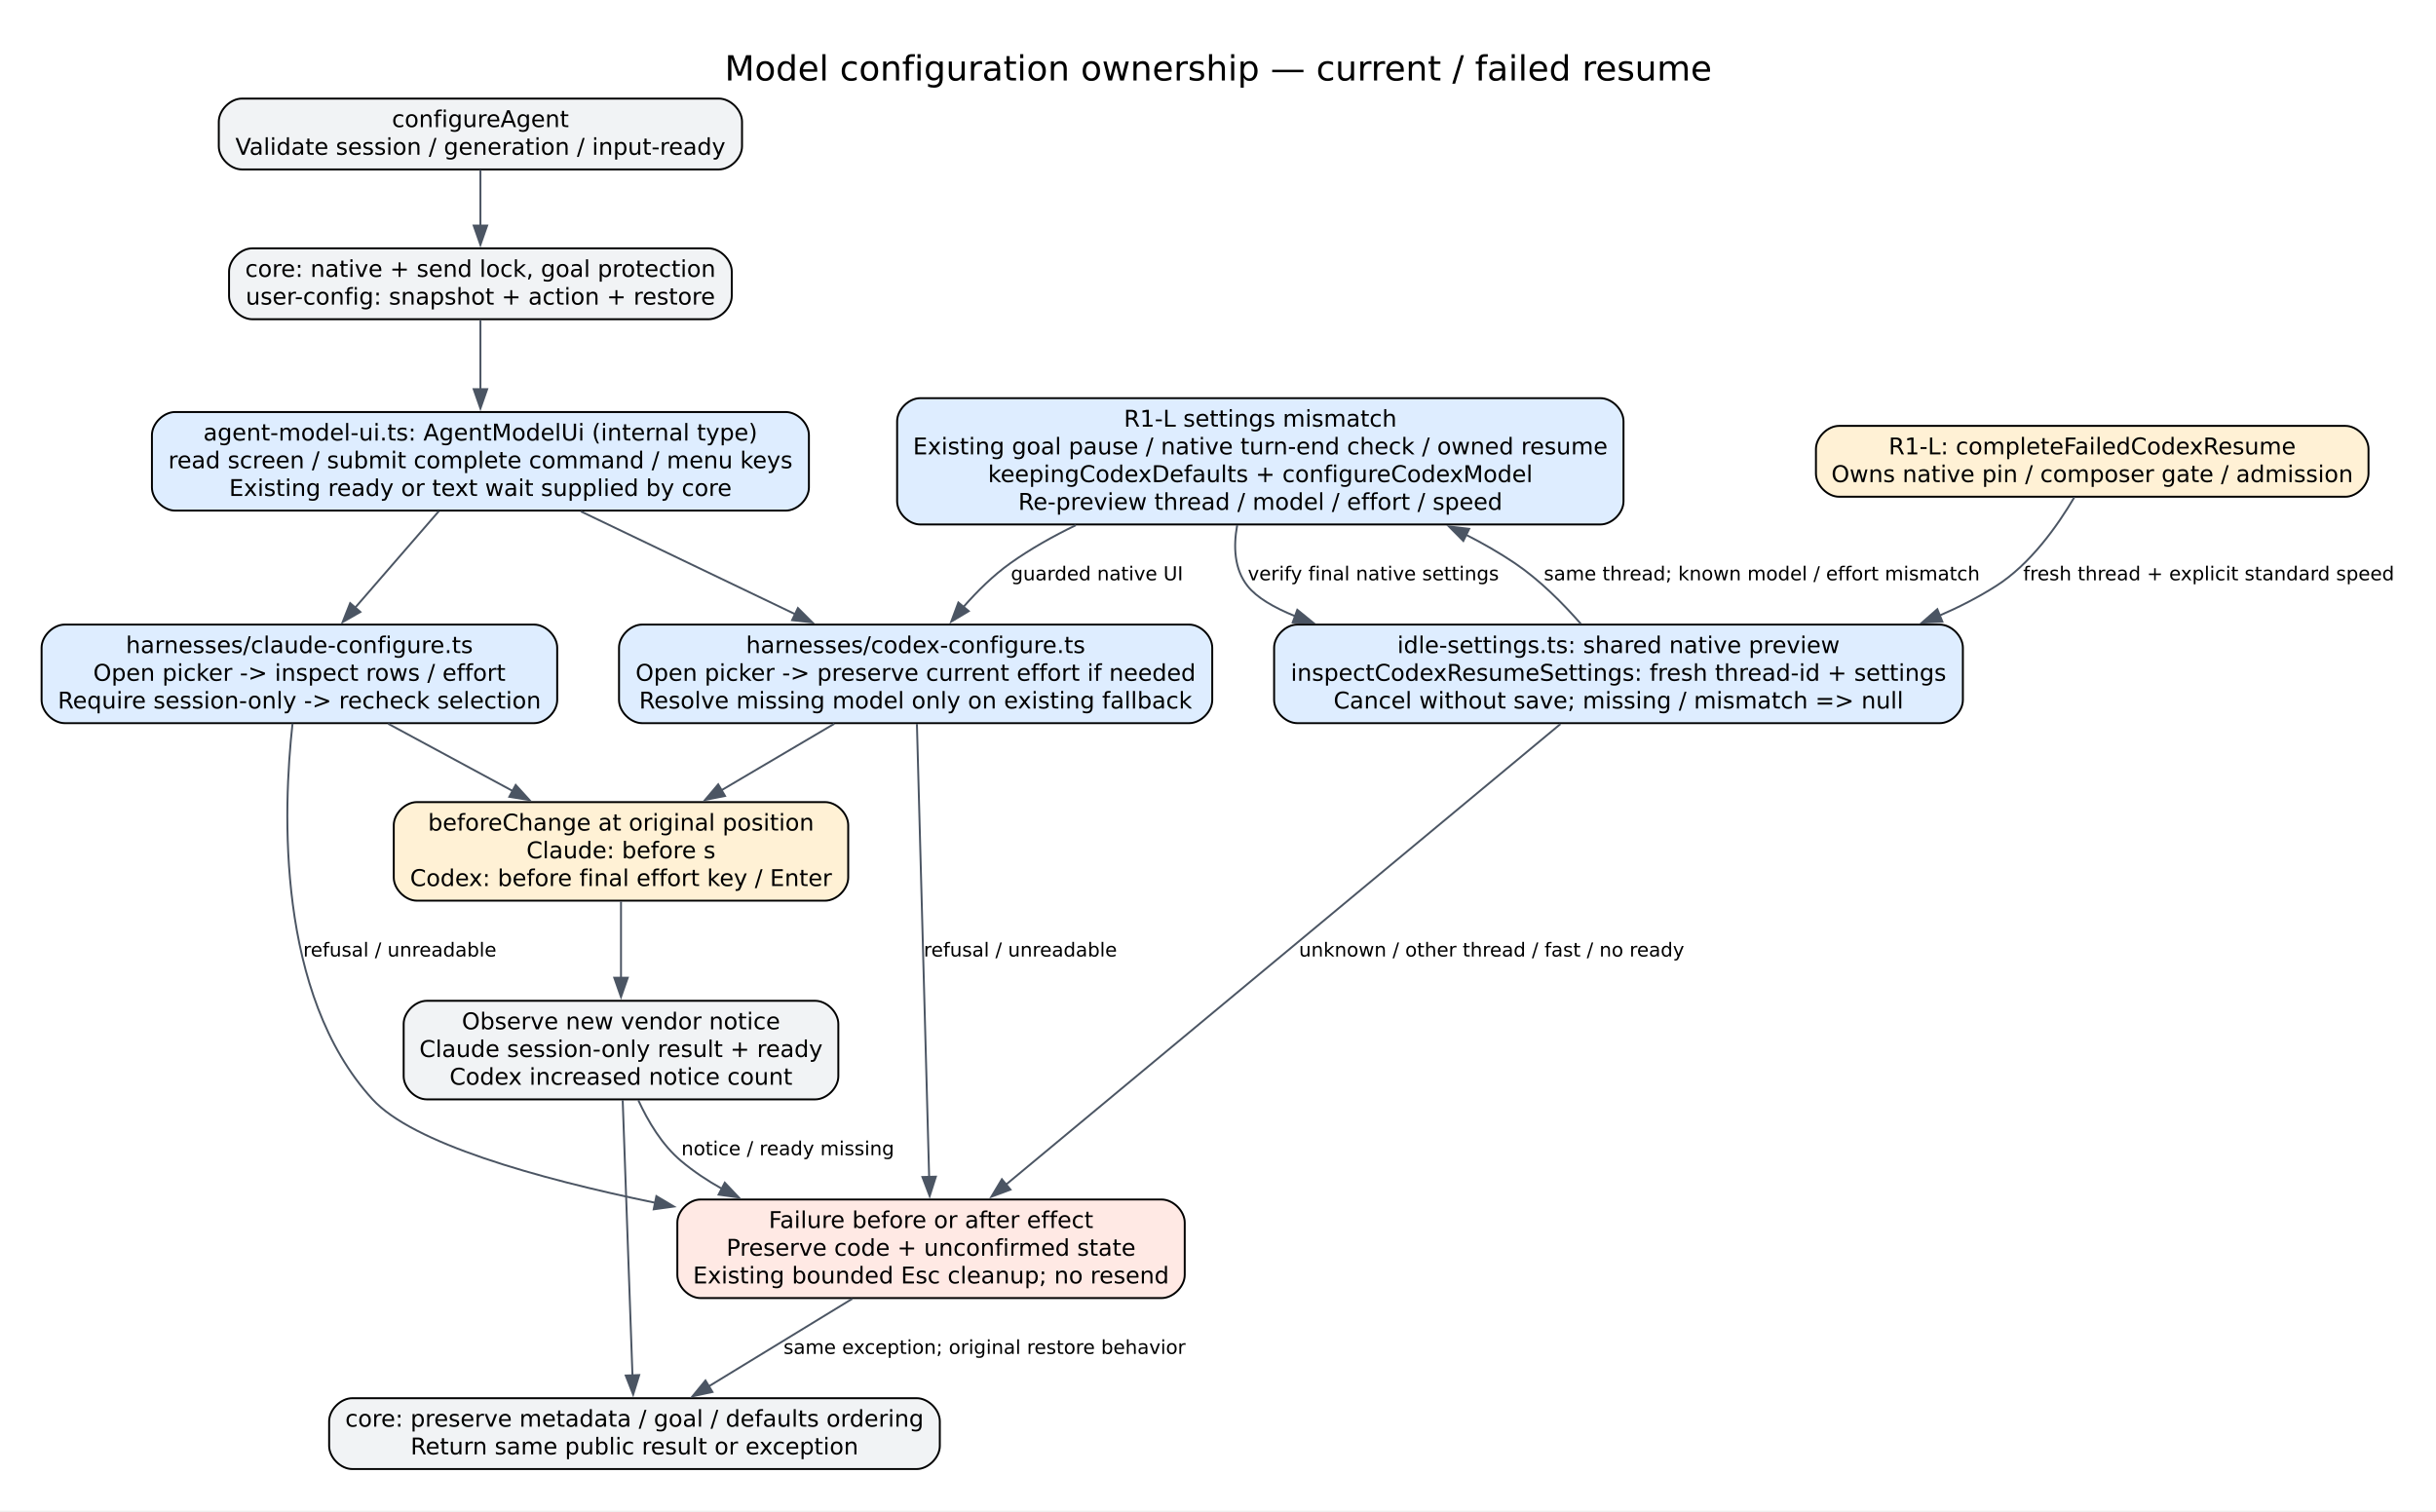
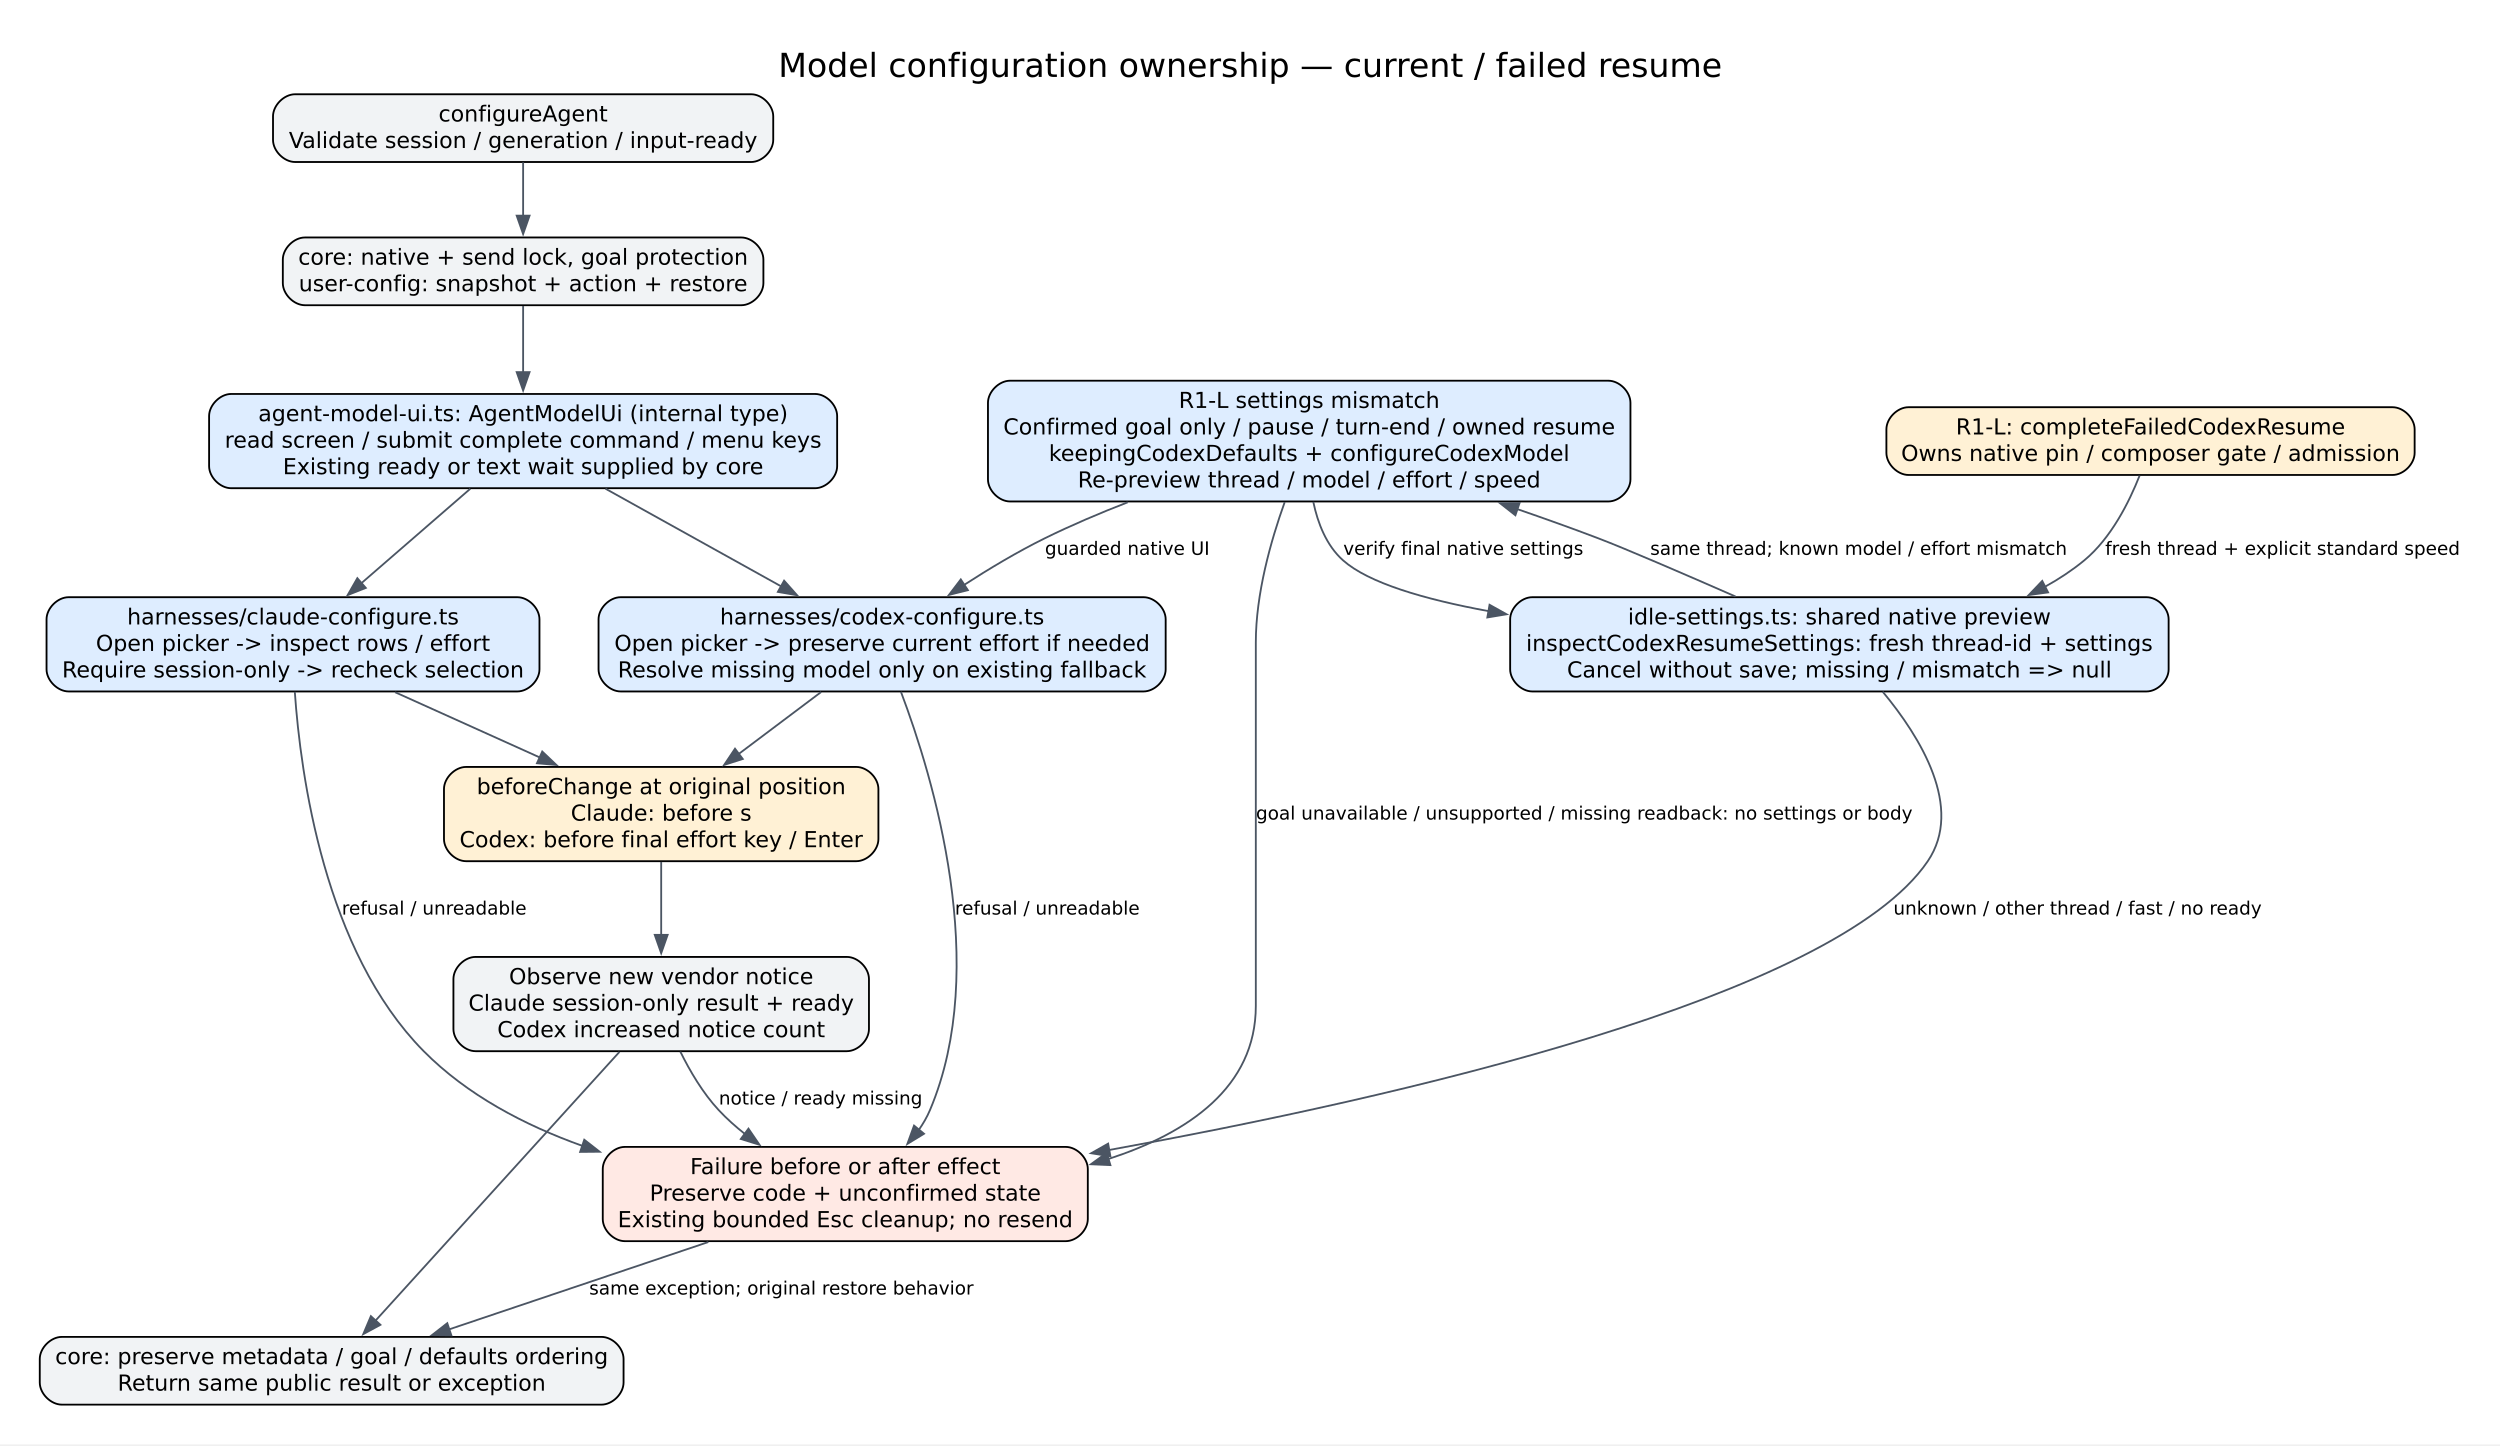
- <svg xmlns="http://www.w3.org/2000/svg" width="1265pt" height="785pt" viewBox="0.00 0.00 1265.00 785.00">
+ <svg xmlns="http://www.w3.org/2000/svg" width="1358pt" height="785pt" viewBox="0.00 0.00 1358.00 785.00">
  <g id="graph0" class="graph" transform="scale(1 1) rotate(0) translate(21.6 763)">
-     <polygon fill="white" stroke="none" points="-21.6,21.6 -21.6,-763 1243.73,-763 1243.73,21.6 -21.6,21.6" />
-     <text xml:space="preserve" text-anchor="middle" x="611.06" y="-721.2" font-family="DejaVu Sans" font-size="18.00">Model configuration ownership — current / failed resume</text>
+     <polygon fill="white" stroke="none" points="-21.6,21.6 -21.6,-763 1336.65,-763 1336.65,21.6 -21.6,21.6" />
+     <text xml:space="preserve" text-anchor="middle" x="657.52" y="-721.2" font-family="DejaVu Sans" font-size="18.00">Model configuration ownership — current / failed resume</text>
    <g id="node1" class="node">
-       <path fill="#f1f3f5" stroke="black" d="M351.73,-711.8C351.73,-711.8 104.02,-711.8 104.02,-711.8 98.02,-711.8 92.02,-705.8 92.02,-699.8 92.02,-699.8 92.02,-687 92.02,-687 92.02,-681 98.02,-675 104.02,-675 104.02,-675 351.73,-675 351.73,-675 357.73,-675 363.73,-681 363.73,-687 363.73,-687 363.73,-699.8 363.73,-699.8 363.73,-705.8 357.73,-711.8 351.73,-711.8" />
-       <text xml:space="preserve" text-anchor="middle" x="227.88" y="-697" font-family="DejaVu Sans" font-size="12.00">configureAgent</text>
-       <text xml:space="preserve" text-anchor="middle" x="227.88" y="-682.6" font-family="DejaVu Sans" font-size="12.00">Validate session / generation / input-ready</text>
+       <path fill="#f1f3f5" stroke="black" d="M386.42,-711.8C386.42,-711.8 138.7,-711.8 138.7,-711.8 132.7,-711.8 126.7,-705.8 126.7,-699.8 126.7,-699.8 126.7,-687 126.7,-687 126.7,-681 132.7,-675 138.7,-675 138.7,-675 386.42,-675 386.42,-675 392.42,-675 398.42,-681 398.42,-687 398.42,-687 398.42,-699.8 398.42,-699.8 398.42,-705.8 392.42,-711.8 386.42,-711.8" />
+       <text xml:space="preserve" text-anchor="middle" x="262.56" y="-697" font-family="DejaVu Sans" font-size="12.00">configureAgent</text>
+       <text xml:space="preserve" text-anchor="middle" x="262.56" y="-682.6" font-family="DejaVu Sans" font-size="12.00">Validate session / generation / input-ready</text>
    </g>
    <g id="node2" class="node">
-       <path fill="#f1f3f5" stroke="black" d="M346.4,-634C346.4,-634 109.35,-634 109.35,-634 103.35,-634 97.35,-628 97.35,-622 97.35,-622 97.35,-609.2 97.35,-609.2 97.35,-603.2 103.35,-597.2 109.35,-597.2 109.35,-597.2 346.4,-597.2 346.4,-597.2 352.4,-597.2 358.4,-603.2 358.4,-609.2 358.4,-609.2 358.4,-622 358.4,-622 358.4,-628 352.4,-634 346.4,-634" />
-       <text xml:space="preserve" text-anchor="middle" x="227.88" y="-619.2" font-family="DejaVu Sans" font-size="12.00">core: native + send lock, goal protection</text>
-       <text xml:space="preserve" text-anchor="middle" x="227.88" y="-604.8" font-family="DejaVu Sans" font-size="12.00">user-config: snapshot + action + restore</text>
+       <path fill="#f1f3f5" stroke="black" d="M381.08,-634C381.08,-634 144.03,-634 144.03,-634 138.03,-634 132.03,-628 132.03,-622 132.03,-622 132.03,-609.2 132.03,-609.2 132.03,-603.2 138.03,-597.2 144.03,-597.2 144.03,-597.2 381.08,-597.2 381.08,-597.2 387.08,-597.2 393.08,-603.2 393.08,-609.2 393.08,-609.2 393.08,-622 393.08,-622 393.08,-628 387.08,-634 381.08,-634" />
+       <text xml:space="preserve" text-anchor="middle" x="262.56" y="-619.2" font-family="DejaVu Sans" font-size="12.00">core: native + send lock, goal protection</text>
+       <text xml:space="preserve" text-anchor="middle" x="262.56" y="-604.8" font-family="DejaVu Sans" font-size="12.00">user-config: snapshot + action + restore</text>
+     </g>
+     <g id="edge7" class="edge">
+       <path fill="none" stroke="#4b5563" d="M262.56,-674.82C262.56,-666.18 262.56,-655.53 262.56,-645.72" />
+       <polygon fill="#4b5563" stroke="#4b5563" points="266.06,-645.86 262.56,-635.86 259.06,-645.86 266.06,-645.86" />
+     </g>
+     <g id="node3" class="node">
+       <path fill="#deedff" stroke="black" d="M421.14,-549C421.14,-549 103.98,-549 103.98,-549 97.98,-549 91.98,-543 91.98,-537 91.98,-537 91.98,-509.8 91.98,-509.8 91.98,-503.8 97.98,-497.8 103.98,-497.8 103.98,-497.8 421.14,-497.8 421.14,-497.8 427.14,-497.8 433.14,-503.8 433.14,-509.8 433.14,-509.8 433.14,-537 433.14,-537 433.14,-543 427.14,-549 421.14,-549" />
+       <text xml:space="preserve" text-anchor="middle" x="262.56" y="-534.2" font-family="DejaVu Sans" font-size="12.00">agent-model-ui.ts: AgentModelUi (internal type)</text>
+       <text xml:space="preserve" text-anchor="middle" x="262.56" y="-519.8" font-family="DejaVu Sans" font-size="12.00">read screen / submit complete command / menu keys</text>
+       <text xml:space="preserve" text-anchor="middle" x="262.56" y="-505.4" font-family="DejaVu Sans" font-size="12.00">Existing ready or text wait supplied by core</text>
+     </g>
+     <g id="edge8" class="edge">
+       <path fill="none" stroke="#4b5563" d="M262.56,-596.78C262.56,-586.51 262.56,-573.21 262.56,-560.82" />
+       <polygon fill="#4b5563" stroke="#4b5563" points="266.06,-560.87 262.56,-550.87 259.06,-560.87 266.06,-560.87" />
+     </g>
+     <g id="node4" class="node">
+       <path fill="#deedff" stroke="black" d="M259.44,-438.6C259.44,-438.6 15.68,-438.6 15.68,-438.6 9.68,-438.6 3.68,-432.6 3.68,-426.6 3.68,-426.6 3.68,-399.4 3.68,-399.4 3.68,-393.4 9.68,-387.4 15.68,-387.4 15.68,-387.4 259.44,-387.4 259.44,-387.4 265.44,-387.4 271.44,-393.4 271.44,-399.4 271.44,-399.4 271.44,-426.6 271.44,-426.6 271.44,-432.6 265.44,-438.6 259.44,-438.6" />
+       <text xml:space="preserve" text-anchor="middle" x="137.56" y="-423.8" font-family="DejaVu Sans" font-size="12.00">harnesses/claude-configure.ts</text>
+       <text xml:space="preserve" text-anchor="middle" x="137.56" y="-409.4" font-family="DejaVu Sans" font-size="12.00">Open picker -&gt; inspect rows / effort</text>
+       <text xml:space="preserve" text-anchor="middle" x="137.56" y="-395" font-family="DejaVu Sans" font-size="12.00">Require session-only -&gt; recheck selection</text>
+     </g>
+     <g id="edge9" class="edge">
+       <path fill="none" stroke="#4b5563" d="M233.88,-497.53C216.33,-482.31 193.7,-462.68 174.78,-446.28" />
+       <polygon fill="#4b5563" stroke="#4b5563" points="177.1,-443.65 167.25,-439.75 172.51,-448.94 177.1,-443.65" />
+     </g>
+     <g id="node5" class="node">
+       <path fill="#deedff" stroke="black" d="M599.59,-438.6C599.59,-438.6 315.53,-438.6 315.53,-438.6 309.53,-438.6 303.53,-432.6 303.53,-426.6 303.53,-426.6 303.53,-399.4 303.53,-399.4 303.53,-393.4 309.53,-387.4 315.53,-387.4 315.53,-387.4 599.59,-387.4 599.59,-387.4 605.59,-387.4 611.59,-393.4 611.59,-399.4 611.59,-399.4 611.59,-426.6 611.59,-426.6 611.59,-432.6 605.59,-438.6 599.59,-438.6" />
+       <text xml:space="preserve" text-anchor="middle" x="457.56" y="-423.8" font-family="DejaVu Sans" font-size="12.00">harnesses/codex-configure.ts</text>
+       <text xml:space="preserve" text-anchor="middle" x="457.56" y="-409.4" font-family="DejaVu Sans" font-size="12.00">Open picker -&gt; preserve current effort if needed</text>
+       <text xml:space="preserve" text-anchor="middle" x="457.56" y="-395" font-family="DejaVu Sans" font-size="12.00">Resolve missing model only on existing fallback</text>
+     </g>
+     <g id="edge10" class="edge">
+       <path fill="none" stroke="#4b5563" d="M307.3,-497.53C335.68,-481.75 372.61,-461.22 402.75,-444.47" />
+       <polygon fill="#4b5563" stroke="#4b5563" points="404.33,-447.59 411.37,-439.68 400.93,-441.48 404.33,-447.59" />
+     </g>
+     <g id="node6" class="node">
+       <path fill="#fff1d5" stroke="black" d="M443.55,-346.4C443.55,-346.4 231.57,-346.4 231.57,-346.4 225.57,-346.4 219.57,-340.4 219.57,-334.4 219.57,-334.4 219.57,-307.2 219.57,-307.2 219.57,-301.2 225.57,-295.2 231.57,-295.2 231.57,-295.2 443.55,-295.2 443.55,-295.2 449.55,-295.2 455.55,-301.2 455.55,-307.2 455.55,-307.2 455.55,-334.4 455.55,-334.4 455.55,-340.4 449.55,-346.4 443.55,-346.4" />
+       <text xml:space="preserve" text-anchor="middle" x="337.56" y="-331.6" font-family="DejaVu Sans" font-size="12.00">beforeChange at original position</text>
+       <text xml:space="preserve" text-anchor="middle" x="337.56" y="-317.2" font-family="DejaVu Sans" font-size="12.00">Claude: before s</text>
+       <text xml:space="preserve" text-anchor="middle" x="337.56" y="-302.8" font-family="DejaVu Sans" font-size="12.00">Codex: before final effort key / Enter</text>
+     </g>
+     <g id="edge11" class="edge">
+       <path fill="none" stroke="#4b5563" d="M193.01,-386.99C217.39,-376 246.22,-362.99 271.69,-351.51" />
+       <polygon fill="#4b5563" stroke="#4b5563" points="272.95,-354.78 280.63,-347.48 270.07,-348.4 272.95,-354.78" />
+     </g>
+     <g id="node9" class="node">
+       <path fill="#ffe9e4" stroke="black" d="M557.3,-140C557.3,-140 317.82,-140 317.82,-140 311.82,-140 305.82,-134 305.82,-128 305.82,-128 305.82,-100.8 305.82,-100.8 305.82,-94.8 311.82,-88.8 317.82,-88.8 317.82,-88.8 557.3,-88.8 557.3,-88.8 563.3,-88.8 569.3,-94.8 569.3,-100.8 569.3,-100.8 569.3,-128 569.3,-128 569.3,-134 563.3,-140 557.3,-140" />
+       <text xml:space="preserve" text-anchor="middle" x="437.56" y="-125.2" font-family="DejaVu Sans" font-size="12.00">Failure before or after effect</text>
+       <text xml:space="preserve" text-anchor="middle" x="437.56" y="-110.8" font-family="DejaVu Sans" font-size="12.00">Preserve code + unconfirmed state</text>
+       <text xml:space="preserve" text-anchor="middle" x="437.56" y="-96.4" font-family="DejaVu Sans" font-size="12.00">Existing bounded Esc cleanup; no resend</text>
+     </g>
+     <g id="edge15" class="edge">
+       <path fill="none" stroke="#4b5563" d="M138.54,-387.19C141.66,-342.14 154.64,-246.49 208.56,-192 232.07,-168.24 263.15,-151.85 294.81,-140.54" />
+       <polygon fill="#4b5563" stroke="#4b5563" points="295.77,-143.91 304.12,-137.38 293.53,-137.28 295.77,-143.91" />
+       <text xml:space="preserve" text-anchor="middle" x="214.25" y="-266.2" font-family="DejaVu Sans" font-size="10.00">refusal / unreadable</text>
+     </g>
+     <g id="edge12" class="edge">
+       <path fill="none" stroke="#4b5563" d="M424.45,-387.11C410.55,-376.66 394.22,-364.39 379.49,-353.32" />
+       <polygon fill="#4b5563" stroke="#4b5563" points="381.87,-350.73 371.77,-347.51 377.66,-356.32 381.87,-350.73" />
+     </g>
+     <g id="edge16" class="edge">
+       <path fill="none" stroke="#4b5563" d="M467.79,-387.21C485.39,-340.63 516.48,-237.77 483.56,-160 481.95,-156.19 479.83,-152.55 477.4,-149.1" />
+       <polygon fill="#4b5563" stroke="#4b5563" points="480.32,-147.15 471.28,-141.63 474.91,-151.59 480.32,-147.15" />
+       <text xml:space="preserve" text-anchor="middle" x="547.29" y="-266.2" font-family="DejaVu Sans" font-size="10.00">refusal / unreadable</text>
+     </g>
+     <g id="node7" class="node">
+       <path fill="#f1f3f5" stroke="black" d="M438.42,-243.2C438.42,-243.2 236.7,-243.2 236.7,-243.2 230.7,-243.2 224.7,-237.2 224.7,-231.2 224.7,-231.2 224.7,-204 224.7,-204 224.7,-198 230.7,-192 236.7,-192 236.7,-192 438.42,-192 438.42,-192 444.42,-192 450.42,-198 450.42,-204 450.42,-204 450.42,-231.2 450.42,-231.2 450.42,-237.2 444.42,-243.2 438.42,-243.2" />
+       <text xml:space="preserve" text-anchor="middle" x="337.56" y="-228.4" font-family="DejaVu Sans" font-size="12.00">Observe new vendor notice</text>
+       <text xml:space="preserve" text-anchor="middle" x="337.56" y="-214" font-family="DejaVu Sans" font-size="12.00">Claude session-only result + ready</text>
+       <text xml:space="preserve" text-anchor="middle" x="337.56" y="-199.6" font-family="DejaVu Sans" font-size="12.00">Codex increased notice count</text>
+     </g>
+     <g id="edge13" class="edge">
+       <path fill="none" stroke="#4b5563" d="M337.56,-294.78C337.56,-282.74 337.56,-268.08 337.56,-254.84" />
+       <polygon fill="#4b5563" stroke="#4b5563" points="341.06,-255.19 337.56,-245.19 334.06,-255.19 341.06,-255.19" />
+     </g>
+     <g id="node8" class="node">
+       <path fill="#f1f3f5" stroke="black" d="M305.12,-36.8C305.12,-36.8 12,-36.8 12,-36.8 6,-36.8 0,-30.8 0,-24.8 0,-24.8 0,-12 0,-12 0,-6 6,0 12,0 12,0 305.12,0 305.12,0 311.12,0 317.12,-6 317.12,-12 317.12,-12 317.12,-24.8 317.12,-24.8 317.12,-30.8 311.12,-36.8 305.12,-36.8" />
+       <text xml:space="preserve" text-anchor="middle" x="158.56" y="-22" font-family="DejaVu Sans" font-size="12.00">core: preserve metadata / goal / defaults ordering</text>
+       <text xml:space="preserve" text-anchor="middle" x="158.56" y="-7.6" font-family="DejaVu Sans" font-size="12.00">Return same public result or exception</text>
+     </g>
+     <g id="edge14" class="edge">
+       <path fill="none" stroke="#4b5563" d="M314.89,-191.62C280.78,-154.05 216.58,-83.32 182.02,-45.24" />
+       <polygon fill="#4b5563" stroke="#4b5563" points="185.04,-43.36 175.73,-38.31 179.86,-48.07 185.04,-43.36" />
+     </g>
+     <g id="edge17" class="edge">
+       <path fill="none" stroke="#4b5563" d="M347.96,-191.75C353.17,-181.18 360.22,-169.2 368.79,-160 373.14,-155.33 378.07,-150.93 383.26,-146.84" />
+       <polygon fill="#4b5563" stroke="#4b5563" points="384.97,-149.93 390.94,-141.17 380.81,-144.3 384.97,-149.93" />
+       <text xml:space="preserve" text-anchor="middle" x="424.17" y="-163" font-family="DejaVu Sans" font-size="10.00">notice / ready missing</text>
+     </g>
+     <g id="edge18" class="edge">
+       <path fill="none" stroke="#4b5563" d="M363.16,-88.33C319.3,-73.56 264.37,-55.05 222.47,-40.93" />
+       <polygon fill="#4b5563" stroke="#4b5563" points="223.59,-37.62 213,-37.74 221.36,-44.25 223.59,-37.62" />
+       <text xml:space="preserve" text-anchor="middle" x="402.85" y="-59.8" font-family="DejaVu Sans" font-size="10.00">same exception; original restore behavior</text>
+     </g>
+     <g id="node10" class="node">
+       <path fill="#deedff" stroke="black" d="M1144.4,-438.6C1144.4,-438.6 810.72,-438.6 810.72,-438.6 804.72,-438.6 798.72,-432.6 798.72,-426.6 798.72,-426.6 798.72,-399.4 798.72,-399.4 798.72,-393.4 804.72,-387.4 810.72,-387.4 810.72,-387.4 1144.4,-387.4 1144.4,-387.4 1150.4,-387.4 1156.4,-393.4 1156.4,-399.4 1156.4,-399.4 1156.4,-426.6 1156.4,-426.6 1156.4,-432.6 1150.4,-438.6 1144.4,-438.6" />
+       <text xml:space="preserve" text-anchor="middle" x="977.56" y="-423.8" font-family="DejaVu Sans" font-size="12.00">idle-settings.ts: shared native preview</text>
+       <text xml:space="preserve" text-anchor="middle" x="977.56" y="-409.4" font-family="DejaVu Sans" font-size="12.00">inspectCodexResumeSettings: fresh thread-id + settings</text>
+       <text xml:space="preserve" text-anchor="middle" x="977.56" y="-395" font-family="DejaVu Sans" font-size="12.00">Cancel without save; missing / mismatch =&gt; null</text>
    </g>
    <g id="edge6" class="edge">
-       <path fill="none" stroke="#4b5563" d="M227.88,-674.82C227.88,-666.18 227.88,-655.53 227.88,-645.72" />
-       <polygon fill="#4b5563" stroke="#4b5563" points="231.38,-645.86 227.88,-635.86 224.38,-645.86 231.38,-645.86" />
+       <path fill="none" stroke="#4b5563" d="M1001.06,-387.29C1021.58,-362.59 1045.25,-324.23 1025.56,-295.2 975.26,-221.07 738.15,-166.85 580.82,-138.31" />
+       <polygon fill="#4b5563" stroke="#4b5563" points="581.58,-134.89 571.12,-136.56 580.34,-141.78 581.58,-134.89" />
+       <text xml:space="preserve" text-anchor="middle" x="1106.93" y="-266.2" font-family="DejaVu Sans" font-size="10.00">unknown / other thread / fast / no ready</text>
    </g>
-     <g id="node3" class="node">
-       <path fill="#deedff" stroke="black" d="M386.46,-549C386.46,-549 69.3,-549 69.3,-549 63.3,-549 57.3,-543 57.3,-537 57.3,-537 57.3,-509.8 57.3,-509.8 57.3,-503.8 63.3,-497.8 69.3,-497.8 69.3,-497.8 386.46,-497.8 386.46,-497.8 392.46,-497.8 398.46,-503.8 398.46,-509.8 398.46,-509.8 398.46,-537 398.46,-537 398.46,-543 392.46,-549 386.46,-549" />
-       <text xml:space="preserve" text-anchor="middle" x="227.88" y="-534.2" font-family="DejaVu Sans" font-size="12.00">agent-model-ui.ts: AgentModelUi (internal type)</text>
-       <text xml:space="preserve" text-anchor="middle" x="227.88" y="-519.8" font-family="DejaVu Sans" font-size="12.00">read screen / submit complete command / menu keys</text>
-       <text xml:space="preserve" text-anchor="middle" x="227.88" y="-505.4" font-family="DejaVu Sans" font-size="12.00">Existing ready or text wait supplied by core</text>
+     <g id="node12" class="node">
+       <path fill="#deedff" stroke="black" d="M852.06,-556.2C852.06,-556.2 527.06,-556.2 527.06,-556.2 521.06,-556.2 515.06,-550.2 515.06,-544.2 515.06,-544.2 515.06,-502.6 515.06,-502.6 515.06,-496.6 521.06,-490.6 527.06,-490.6 527.06,-490.6 852.06,-490.6 852.06,-490.6 858.06,-490.6 864.06,-496.6 864.06,-502.6 864.06,-502.6 864.06,-544.2 864.06,-544.2 864.06,-550.2 858.06,-556.2 852.06,-556.2" />
+       <text xml:space="preserve" text-anchor="middle" x="689.56" y="-541.4" font-family="DejaVu Sans" font-size="12.00">R1-L settings mismatch</text>
+       <text xml:space="preserve" text-anchor="middle" x="689.56" y="-527" font-family="DejaVu Sans" font-size="12.00">Confirmed goal only / pause / turn-end / owned resume</text>
+       <text xml:space="preserve" text-anchor="middle" x="689.56" y="-512.6" font-family="DejaVu Sans" font-size="12.00">keepingCodexDefaults + configureCodexModel</text>
+       <text xml:space="preserve" text-anchor="middle" x="689.56" y="-498.2" font-family="DejaVu Sans" font-size="12.00">Re-preview thread / model / effort / speed</text>
    </g>
-     <g id="edge7" class="edge">
-       <path fill="none" stroke="#4b5563" d="M227.88,-596.78C227.88,-586.51 227.88,-573.21 227.88,-560.82" />
-       <polygon fill="#4b5563" stroke="#4b5563" points="231.38,-560.87 227.88,-550.87 224.38,-560.87 231.38,-560.87" />
+     <g id="edge2" class="edge">
+       <path fill="none" stroke="#4b5563" d="M921.13,-438.97C892.61,-451.47 861.03,-465.1 846.56,-470.6 832.42,-475.98 817.45,-481.33 802.58,-486.45" />
+       <polygon fill="#4b5563" stroke="#4b5563" points="801.56,-483.1 793.22,-489.65 803.82,-489.73 801.56,-483.1" />
+       <text xml:space="preserve" text-anchor="middle" x="988.01" y="-461.6" font-family="DejaVu Sans" font-size="10.00">same thread; known model / effort mismatch</text>
    </g>
-     <g id="node4" class="node">
-       <path fill="#deedff" stroke="black" d="M255.75,-438.6C255.75,-438.6 12,-438.6 12,-438.6 6,-438.6 0,-432.6 0,-426.6 0,-426.6 0,-399.4 0,-399.4 0,-393.4 6,-387.4 12,-387.4 12,-387.4 255.75,-387.4 255.75,-387.4 261.75,-387.4 267.75,-393.4 267.75,-399.4 267.75,-399.4 267.75,-426.6 267.75,-426.6 267.75,-432.6 261.75,-438.6 255.75,-438.6" />
-       <text xml:space="preserve" text-anchor="middle" x="133.88" y="-423.8" font-family="DejaVu Sans" font-size="12.00">harnesses/claude-configure.ts</text>
-       <text xml:space="preserve" text-anchor="middle" x="133.88" y="-409.4" font-family="DejaVu Sans" font-size="12.00">Open picker -&gt; inspect rows / effort</text>
-       <text xml:space="preserve" text-anchor="middle" x="133.88" y="-395" font-family="DejaVu Sans" font-size="12.00">Require session-only -&gt; recheck selection</text>
+     <g id="node11" class="node">
+       <path fill="#fff1d5" stroke="black" d="M1278.03,-541.8C1278.03,-541.8 1015.09,-541.8 1015.09,-541.8 1009.09,-541.8 1003.09,-535.8 1003.09,-529.8 1003.09,-529.8 1003.09,-517 1003.09,-517 1003.09,-511 1009.09,-505 1015.09,-505 1015.09,-505 1278.03,-505 1278.03,-505 1284.03,-505 1290.03,-511 1290.03,-517 1290.03,-517 1290.03,-529.8 1290.03,-529.8 1290.03,-535.8 1284.03,-541.8 1278.03,-541.8" />
+       <text xml:space="preserve" text-anchor="middle" x="1146.56" y="-527" font-family="DejaVu Sans" font-size="12.00">R1-L: completeFailedCodexResume</text>
+       <text xml:space="preserve" text-anchor="middle" x="1146.56" y="-512.6" font-family="DejaVu Sans" font-size="12.00">Owns native pin / composer gate / admission</text>
    </g>
-     <g id="edge8" class="edge">
-       <path fill="none" stroke="#4b5563" d="M206.31,-497.53C193.41,-482.66 176.86,-463.57 162.84,-447.39" />
-       <polygon fill="#4b5563" stroke="#4b5563" points="165.53,-445.16 156.33,-439.9 160.24,-449.75 165.53,-445.16" />
+     <g id="edge1" class="edge">
+       <path fill="none" stroke="#4b5563" d="M1140.61,-504.6C1134.97,-490.3 1125.17,-470.67 1110.56,-458.6 1104.03,-453.21 1096.82,-448.46 1089.24,-444.28" />
+       <polygon fill="#4b5563" stroke="#4b5563" points="1090.93,-441.21 1080.43,-439.79 1087.75,-447.45 1090.93,-441.21" />
+       <text xml:space="preserve" text-anchor="middle" x="1218.29" y="-461.6" font-family="DejaVu Sans" font-size="10.00">fresh thread + explicit standard speed</text>
    </g>
-     <g id="node5" class="node">
-       <path fill="#deedff" stroke="black" d="M595.91,-438.6C595.91,-438.6 311.85,-438.6 311.85,-438.6 305.85,-438.6 299.85,-432.6 299.85,-426.6 299.85,-426.6 299.85,-399.4 299.85,-399.4 299.85,-393.4 305.85,-387.4 311.85,-387.4 311.85,-387.4 595.91,-387.4 595.91,-387.4 601.91,-387.4 607.91,-393.4 607.91,-399.4 607.91,-399.4 607.91,-426.6 607.91,-426.6 607.91,-432.6 601.91,-438.6 595.91,-438.6" />
-       <text xml:space="preserve" text-anchor="middle" x="453.88" y="-423.8" font-family="DejaVu Sans" font-size="12.00">harnesses/codex-configure.ts</text>
-       <text xml:space="preserve" text-anchor="middle" x="453.88" y="-409.4" font-family="DejaVu Sans" font-size="12.00">Open picker -&gt; preserve current effort if needed</text>
-       <text xml:space="preserve" text-anchor="middle" x="453.88" y="-395" font-family="DejaVu Sans" font-size="12.00">Resolve missing model only on existing fallback</text>
+     <g id="edge3" class="edge">
+       <path fill="none" stroke="#4b5563" d="M590.99,-490.17C575.66,-484.21 560.19,-477.63 545.93,-470.6 531.05,-463.27 515.59,-454 501.83,-445.1" />
+       <polygon fill="#4b5563" stroke="#4b5563" points="504.15,-442.43 493.87,-439.85 500.3,-448.27 504.15,-442.43" />
+       <text xml:space="preserve" text-anchor="middle" x="590.74" y="-461.6" font-family="DejaVu Sans" font-size="10.00">guarded native UI</text>
    </g>
-     <g id="edge9" class="edge">
-       <path fill="none" stroke="#4b5563" d="M280.01,-497.39C313.23,-481.46 356.46,-460.73 391.5,-443.92" />
-       <polygon fill="#4b5563" stroke="#4b5563" points="392.75,-447.2 400.25,-439.72 389.72,-440.89 392.75,-447.2" />
-     </g>
-     <g id="node6" class="node">
-       <path fill="#fff1d5" stroke="black" d="M406.87,-346.4C406.87,-346.4 194.88,-346.4 194.88,-346.4 188.88,-346.4 182.88,-340.4 182.88,-334.4 182.88,-334.4 182.88,-307.2 182.88,-307.2 182.88,-301.2 188.88,-295.2 194.88,-295.2 194.88,-295.2 406.87,-295.2 406.87,-295.2 412.87,-295.2 418.87,-301.2 418.87,-307.2 418.87,-307.2 418.87,-334.4 418.87,-334.4 418.87,-340.4 412.87,-346.4 406.87,-346.4" />
-       <text xml:space="preserve" text-anchor="middle" x="300.88" y="-331.6" font-family="DejaVu Sans" font-size="12.00">beforeChange at original position</text>
-       <text xml:space="preserve" text-anchor="middle" x="300.88" y="-317.2" font-family="DejaVu Sans" font-size="12.00">Claude: before s</text>
-       <text xml:space="preserve" text-anchor="middle" x="300.88" y="-302.8" font-family="DejaVu Sans" font-size="12.00">Codex: before final effort key / Enter</text>
-     </g>
-     <g id="edge10" class="edge">
-       <path fill="none" stroke="#4b5563" d="M179.95,-387.11C199.95,-376.31 223.55,-363.56 244.58,-352.21" />
-       <polygon fill="#4b5563" stroke="#4b5563" points="246.2,-355.31 253.33,-347.48 242.87,-349.15 246.2,-355.31" />
-     </g>
-     <g id="node9" class="node">
-       <path fill="#ffe9e4" stroke="black" d="M581.62,-140C581.62,-140 342.14,-140 342.14,-140 336.14,-140 330.14,-134 330.14,-128 330.14,-128 330.14,-100.8 330.14,-100.8 330.14,-94.8 336.14,-88.8 342.14,-88.8 342.14,-88.8 581.62,-88.8 581.62,-88.8 587.62,-88.8 593.62,-94.8 593.62,-100.8 593.62,-100.8 593.62,-128 593.62,-128 593.62,-134 587.62,-140 581.62,-140" />
-       <text xml:space="preserve" text-anchor="middle" x="461.88" y="-125.2" font-family="DejaVu Sans" font-size="12.00">Failure before or after effect</text>
-       <text xml:space="preserve" text-anchor="middle" x="461.88" y="-110.8" font-family="DejaVu Sans" font-size="12.00">Preserve code + unconfirmed state</text>
-       <text xml:space="preserve" text-anchor="middle" x="461.88" y="-96.4" font-family="DejaVu Sans" font-size="12.00">Existing bounded Esc cleanup; no resend</text>
-     </g>
-     <g id="edge14" class="edge">
-       <path fill="none" stroke="#4b5563" d="M130.31,-387.21C125.32,-342.18 121.86,-246.58 171.88,-192 192.7,-169.27 256.29,-151.18 318.63,-138.3" />
-       <polygon fill="#4b5563" stroke="#4b5563" points="319.25,-141.75 328.36,-136.34 317.86,-134.89 319.25,-141.75" />
-       <text xml:space="preserve" text-anchor="middle" x="186.02" y="-266.2" font-family="DejaVu Sans" font-size="10.00">refusal / unreadable</text>
-     </g>
-     <g id="edge11" class="edge">
-       <path fill="none" stroke="#4b5563" d="M411.66,-387.11C393.51,-376.41 372.11,-363.8 352.98,-352.52" />
-       <polygon fill="#4b5563" stroke="#4b5563" points="354.91,-349.59 344.52,-347.53 351.36,-355.62 354.91,-349.59" />
-     </g>
-     <g id="edge15" class="edge">
-       <path fill="none" stroke="#4b5563" d="M454.55,-386.97C455.97,-334.46 459.25,-212.65 460.9,-151.62" />
-       <polygon fill="#4b5563" stroke="#4b5563" points="464.39,-151.86 461.17,-141.77 457.4,-151.68 464.39,-151.86" />
-       <text xml:space="preserve" text-anchor="middle" x="508.27" y="-266.2" font-family="DejaVu Sans" font-size="10.00">refusal / unreadable</text>
-     </g>
-     <g id="node7" class="node">
-       <path fill="#f1f3f5" stroke="black" d="M401.74,-243.2C401.74,-243.2 200.02,-243.2 200.02,-243.2 194.02,-243.2 188.02,-237.2 188.02,-231.2 188.02,-231.2 188.02,-204 188.02,-204 188.02,-198 194.02,-192 200.02,-192 200.02,-192 401.74,-192 401.74,-192 407.74,-192 413.74,-198 413.74,-204 413.74,-204 413.74,-231.2 413.74,-231.2 413.74,-237.2 407.74,-243.2 401.74,-243.2" />
-       <text xml:space="preserve" text-anchor="middle" x="300.88" y="-228.4" font-family="DejaVu Sans" font-size="12.00">Observe new vendor notice</text>
-       <text xml:space="preserve" text-anchor="middle" x="300.88" y="-214" font-family="DejaVu Sans" font-size="12.00">Claude session-only result + ready</text>
-       <text xml:space="preserve" text-anchor="middle" x="300.88" y="-199.6" font-family="DejaVu Sans" font-size="12.00">Codex increased notice count</text>
-     </g>
-     <g id="edge12" class="edge">
-       <path fill="none" stroke="#4b5563" d="M300.88,-294.78C300.88,-282.74 300.88,-268.08 300.88,-254.84" />
-       <polygon fill="#4b5563" stroke="#4b5563" points="304.38,-255.19 300.88,-245.19 297.38,-255.19 304.38,-255.19" />
-     </g>
-     <g id="node8" class="node">
-       <path fill="#f1f3f5" stroke="black" d="M454.44,-36.8C454.44,-36.8 161.32,-36.8 161.32,-36.8 155.32,-36.8 149.32,-30.8 149.32,-24.8 149.32,-24.8 149.32,-12 149.32,-12 149.32,-6 155.32,0 161.32,0 161.32,0 454.44,0 454.44,0 460.44,0 466.44,-6 466.44,-12 466.44,-12 466.44,-24.8 466.44,-24.8 466.44,-30.8 460.44,-36.8 454.44,-36.8" />
-       <text xml:space="preserve" text-anchor="middle" x="307.88" y="-22" font-family="DejaVu Sans" font-size="12.00">core: preserve metadata / goal / defaults ordering</text>
-       <text xml:space="preserve" text-anchor="middle" x="307.88" y="-7.6" font-family="DejaVu Sans" font-size="12.00">Return same public result or exception</text>
-     </g>
-     <g id="edge13" class="edge">
-       <path fill="none" stroke="#4b5563" d="M301.76,-191.62C303.06,-155.15 305.46,-87.45 306.84,-48.69" />
-       <polygon fill="#4b5563" stroke="#4b5563" points="310.33,-48.82 307.19,-38.7 303.34,-48.57 310.33,-48.82" />
-     </g>
-     <g id="edge16" class="edge">
-       <path fill="none" stroke="#4b5563" d="M309.87,-191.56C314.92,-180.57 322.22,-168.3 332.11,-160 338.57,-154.57 345.74,-149.78 353.29,-145.57" />
-       <polygon fill="#4b5563" stroke="#4b5563" points="354.77,-148.74 362.05,-141.05 351.56,-142.52 354.77,-148.74" />
-       <text xml:space="preserve" text-anchor="middle" x="387.49" y="-163" font-family="DejaVu Sans" font-size="10.00">notice / ready missing</text>
-     </g>
-     <g id="edge17" class="edge">
-       <path fill="none" stroke="#4b5563" d="M421.01,-88.46C397.88,-74.34 369.12,-56.78 346.39,-42.91" />
-       <polygon fill="#4b5563" stroke="#4b5563" points="348.38,-40.02 338.02,-37.8 344.74,-46 348.38,-40.02" />
-       <text xml:space="preserve" text-anchor="middle" x="489.67" y="-59.8" font-family="DejaVu Sans" font-size="10.00">same exception; original restore behavior</text>
-     </g>
-     <g id="node10" class="node">
-       <path fill="#deedff" stroke="black" d="M985.71,-438.6C985.71,-438.6 652.04,-438.6 652.04,-438.6 646.04,-438.6 640.04,-432.6 640.04,-426.6 640.04,-426.6 640.04,-399.4 640.04,-399.4 640.04,-393.4 646.04,-387.4 652.04,-387.4 652.04,-387.4 985.71,-387.4 985.71,-387.4 991.71,-387.4 997.71,-393.4 997.71,-399.4 997.71,-399.4 997.71,-426.6 997.71,-426.6 997.71,-432.6 991.71,-438.6 985.71,-438.6" />
-       <text xml:space="preserve" text-anchor="middle" x="818.88" y="-423.8" font-family="DejaVu Sans" font-size="12.00">idle-settings.ts: shared native preview</text>
-       <text xml:space="preserve" text-anchor="middle" x="818.88" y="-409.4" font-family="DejaVu Sans" font-size="12.00">inspectCodexResumeSettings: fresh thread-id + settings</text>
-       <text xml:space="preserve" text-anchor="middle" x="818.88" y="-395" font-family="DejaVu Sans" font-size="12.00">Cancel without save; missing / mismatch =&gt; null</text>
+     <g id="edge4" class="edge">
+       <path fill="none" stroke="#4b5563" d="M676.25,-490.27C668.62,-469.01 660.56,-440.3 660.56,-414 660.56,-414 660.56,-414 660.56,-216.6 660.56,-172.51 623.97,-147.54 580.43,-133.42" />
+       <polygon fill="#4b5563" stroke="#4b5563" points="581.57,-130.11 570.98,-130.58 579.55,-136.81 581.57,-130.11" />
+       <text xml:space="preserve" text-anchor="middle" x="838.98" y="-317.8" font-family="DejaVu Sans" font-size="10.00">goal unavailable / unsupported / missing readback: no settings or body</text>
    </g>
    <g id="edge5" class="edge">
-       <path fill="none" stroke="#4b5563" d="M788.75,-386.97C724.18,-333.33 572.55,-207.35 500.81,-147.74" />
-       <polygon fill="#4b5563" stroke="#4b5563" points="503.14,-145.14 493.22,-141.44 498.67,-150.52 503.14,-145.14" />
-       <text xml:space="preserve" text-anchor="middle" x="752.98" y="-266.2" font-family="DejaVu Sans" font-size="10.00">unknown / other thread / fast / no ready</text>
-     </g>
-     <g id="node12" class="node">
-       <path fill="#deedff" stroke="black" d="M809.48,-556.2C809.48,-556.2 456.27,-556.2 456.27,-556.2 450.27,-556.2 444.27,-550.2 444.27,-544.2 444.27,-544.2 444.27,-502.6 444.27,-502.6 444.27,-496.6 450.27,-490.6 456.27,-490.6 456.27,-490.6 809.48,-490.6 809.48,-490.6 815.48,-490.6 821.48,-496.6 821.48,-502.6 821.48,-502.6 821.48,-544.2 821.48,-544.2 821.48,-550.2 815.48,-556.2 809.48,-556.2" />
-       <text xml:space="preserve" text-anchor="middle" x="632.88" y="-541.4" font-family="DejaVu Sans" font-size="12.00">R1-L settings mismatch</text>
-       <text xml:space="preserve" text-anchor="middle" x="632.88" y="-527" font-family="DejaVu Sans" font-size="12.00">Existing goal pause / native turn-end check / owned resume</text>
-       <text xml:space="preserve" text-anchor="middle" x="632.88" y="-512.6" font-family="DejaVu Sans" font-size="12.00">keepingCodexDefaults + configureCodexModel</text>
-       <text xml:space="preserve" text-anchor="middle" x="632.88" y="-498.2" font-family="DejaVu Sans" font-size="12.00">Re-preview thread / model / effort / speed</text>
-     </g>
-     <g id="edge2" class="edge">
-       <path fill="none" stroke="#4b5563" d="M799.33,-438.96C789.84,-449.8 777.73,-461.97 764.88,-470.6 757.02,-475.88 748.54,-480.74 739.81,-485.19" />
-       <polygon fill="#4b5563" stroke="#4b5563" points="738.29,-482.04 730.83,-489.56 741.35,-488.33 738.29,-482.04" />
-       <text xml:space="preserve" text-anchor="middle" x="893.3" y="-461.6" font-family="DejaVu Sans" font-size="10.00">same thread; known model / effort mismatch</text>
-     </g>
-     <g id="node11" class="node">
-       <path fill="#fff1d5" stroke="black" d="M1196.35,-541.8C1196.35,-541.8 933.41,-541.8 933.41,-541.8 927.41,-541.8 921.41,-535.8 921.41,-529.8 921.41,-529.8 921.41,-517 921.41,-517 921.41,-511 927.41,-505 933.41,-505 933.41,-505 1196.35,-505 1196.35,-505 1202.35,-505 1208.35,-511 1208.35,-517 1208.35,-517 1208.35,-529.8 1208.35,-529.8 1208.35,-535.8 1202.35,-541.8 1196.35,-541.8" />
-       <text xml:space="preserve" text-anchor="middle" x="1064.88" y="-527" font-family="DejaVu Sans" font-size="12.00">R1-L: completeFailedCodexResume</text>
-       <text xml:space="preserve" text-anchor="middle" x="1064.88" y="-512.6" font-family="DejaVu Sans" font-size="12.00">Owns native pin / composer gate / admission</text>
-     </g>
-     <g id="edge1" class="edge">
-       <path fill="none" stroke="#4b5563" d="M1055.6,-504.75C1047,-490.13 1032.83,-469.98 1014.88,-458.6 1005.65,-452.75 995.74,-447.66 985.47,-443.24" />
-       <polygon fill="#4b5563" stroke="#4b5563" points="987.07,-440.11 976.48,-439.61 984.44,-446.6 987.07,-440.11" />
-       <text xml:space="preserve" text-anchor="middle" x="1125.37" y="-461.6" font-family="DejaVu Sans" font-size="10.00">fresh thread + explicit standard speed</text>
-     </g>
-     <g id="edge3" class="edge">
-       <path fill="none" stroke="#4b5563" d="M537.04,-490.2C525.2,-484.48 513.62,-477.96 503.24,-470.6 494.34,-464.29 485.98,-456.05 478.76,-447.82" />
-       <polygon fill="#4b5563" stroke="#4b5563" points="481.46,-445.59 472.37,-440.15 476.08,-450.07 481.46,-445.59" />
-       <text xml:space="preserve" text-anchor="middle" x="548.06" y="-461.6" font-family="DejaVu Sans" font-size="10.00">guarded native UI</text>
-     </g>
-     <g id="edge4" class="edge">
-       <path fill="none" stroke="#4b5563" d="M620.86,-490.24C618.84,-479.19 619.29,-467.4 626.29,-458.6 630.99,-452.68 639.79,-447.47 651.13,-442.91" />
-       <polygon fill="#4b5563" stroke="#4b5563" points="652.08,-446.29 660.29,-439.59 649.69,-439.71 652.08,-446.29" />
-       <text xml:space="preserve" text-anchor="middle" x="691.58" y="-461.6" font-family="DejaVu Sans" font-size="10.00">verify final native settings</text>
+       <path fill="none" stroke="#4b5563" d="M691.78,-490.39C694.2,-478.82 698.92,-466.64 707.97,-458.6 721.7,-446.39 751.82,-437.48 787.15,-431" />
+       <polygon fill="#4b5563" stroke="#4b5563" points="787.52,-434.49 796.77,-429.32 786.32,-427.59 787.52,-434.49" />
+       <text xml:space="preserve" text-anchor="middle" x="773.26" y="-461.6" font-family="DejaVu Sans" font-size="10.00">verify final native settings</text>
    </g>
  </g>
</svg>
